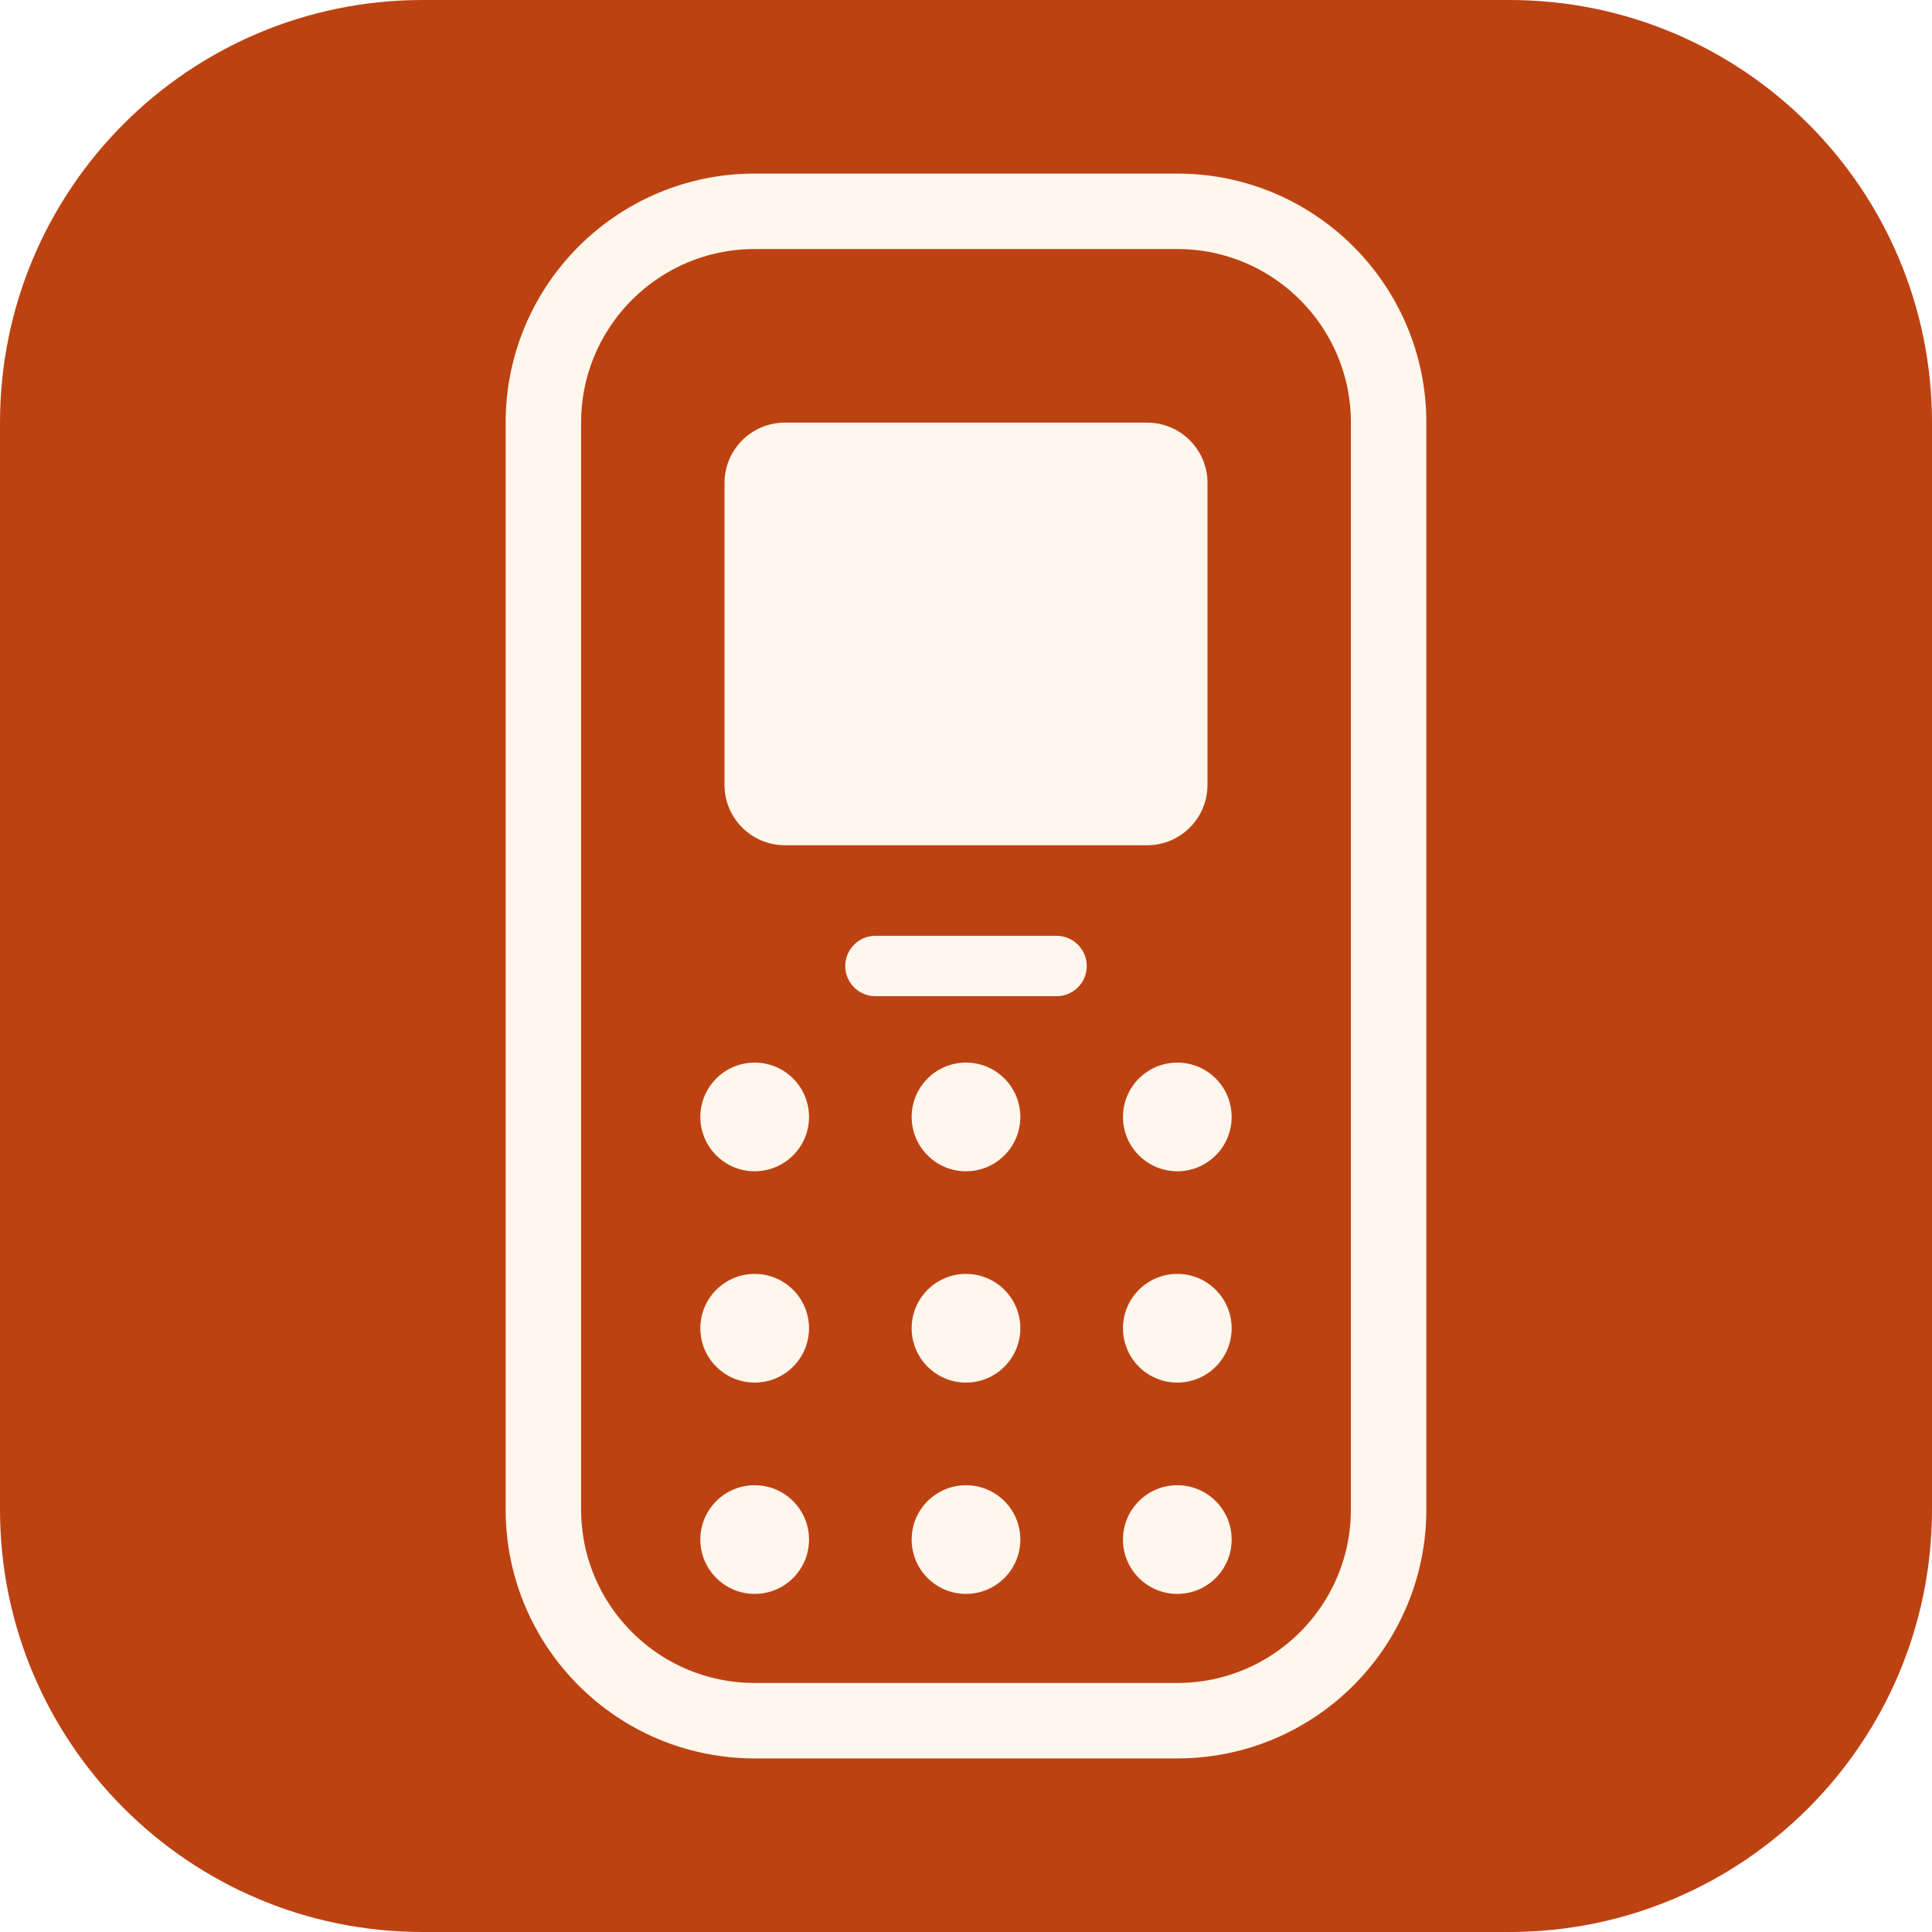
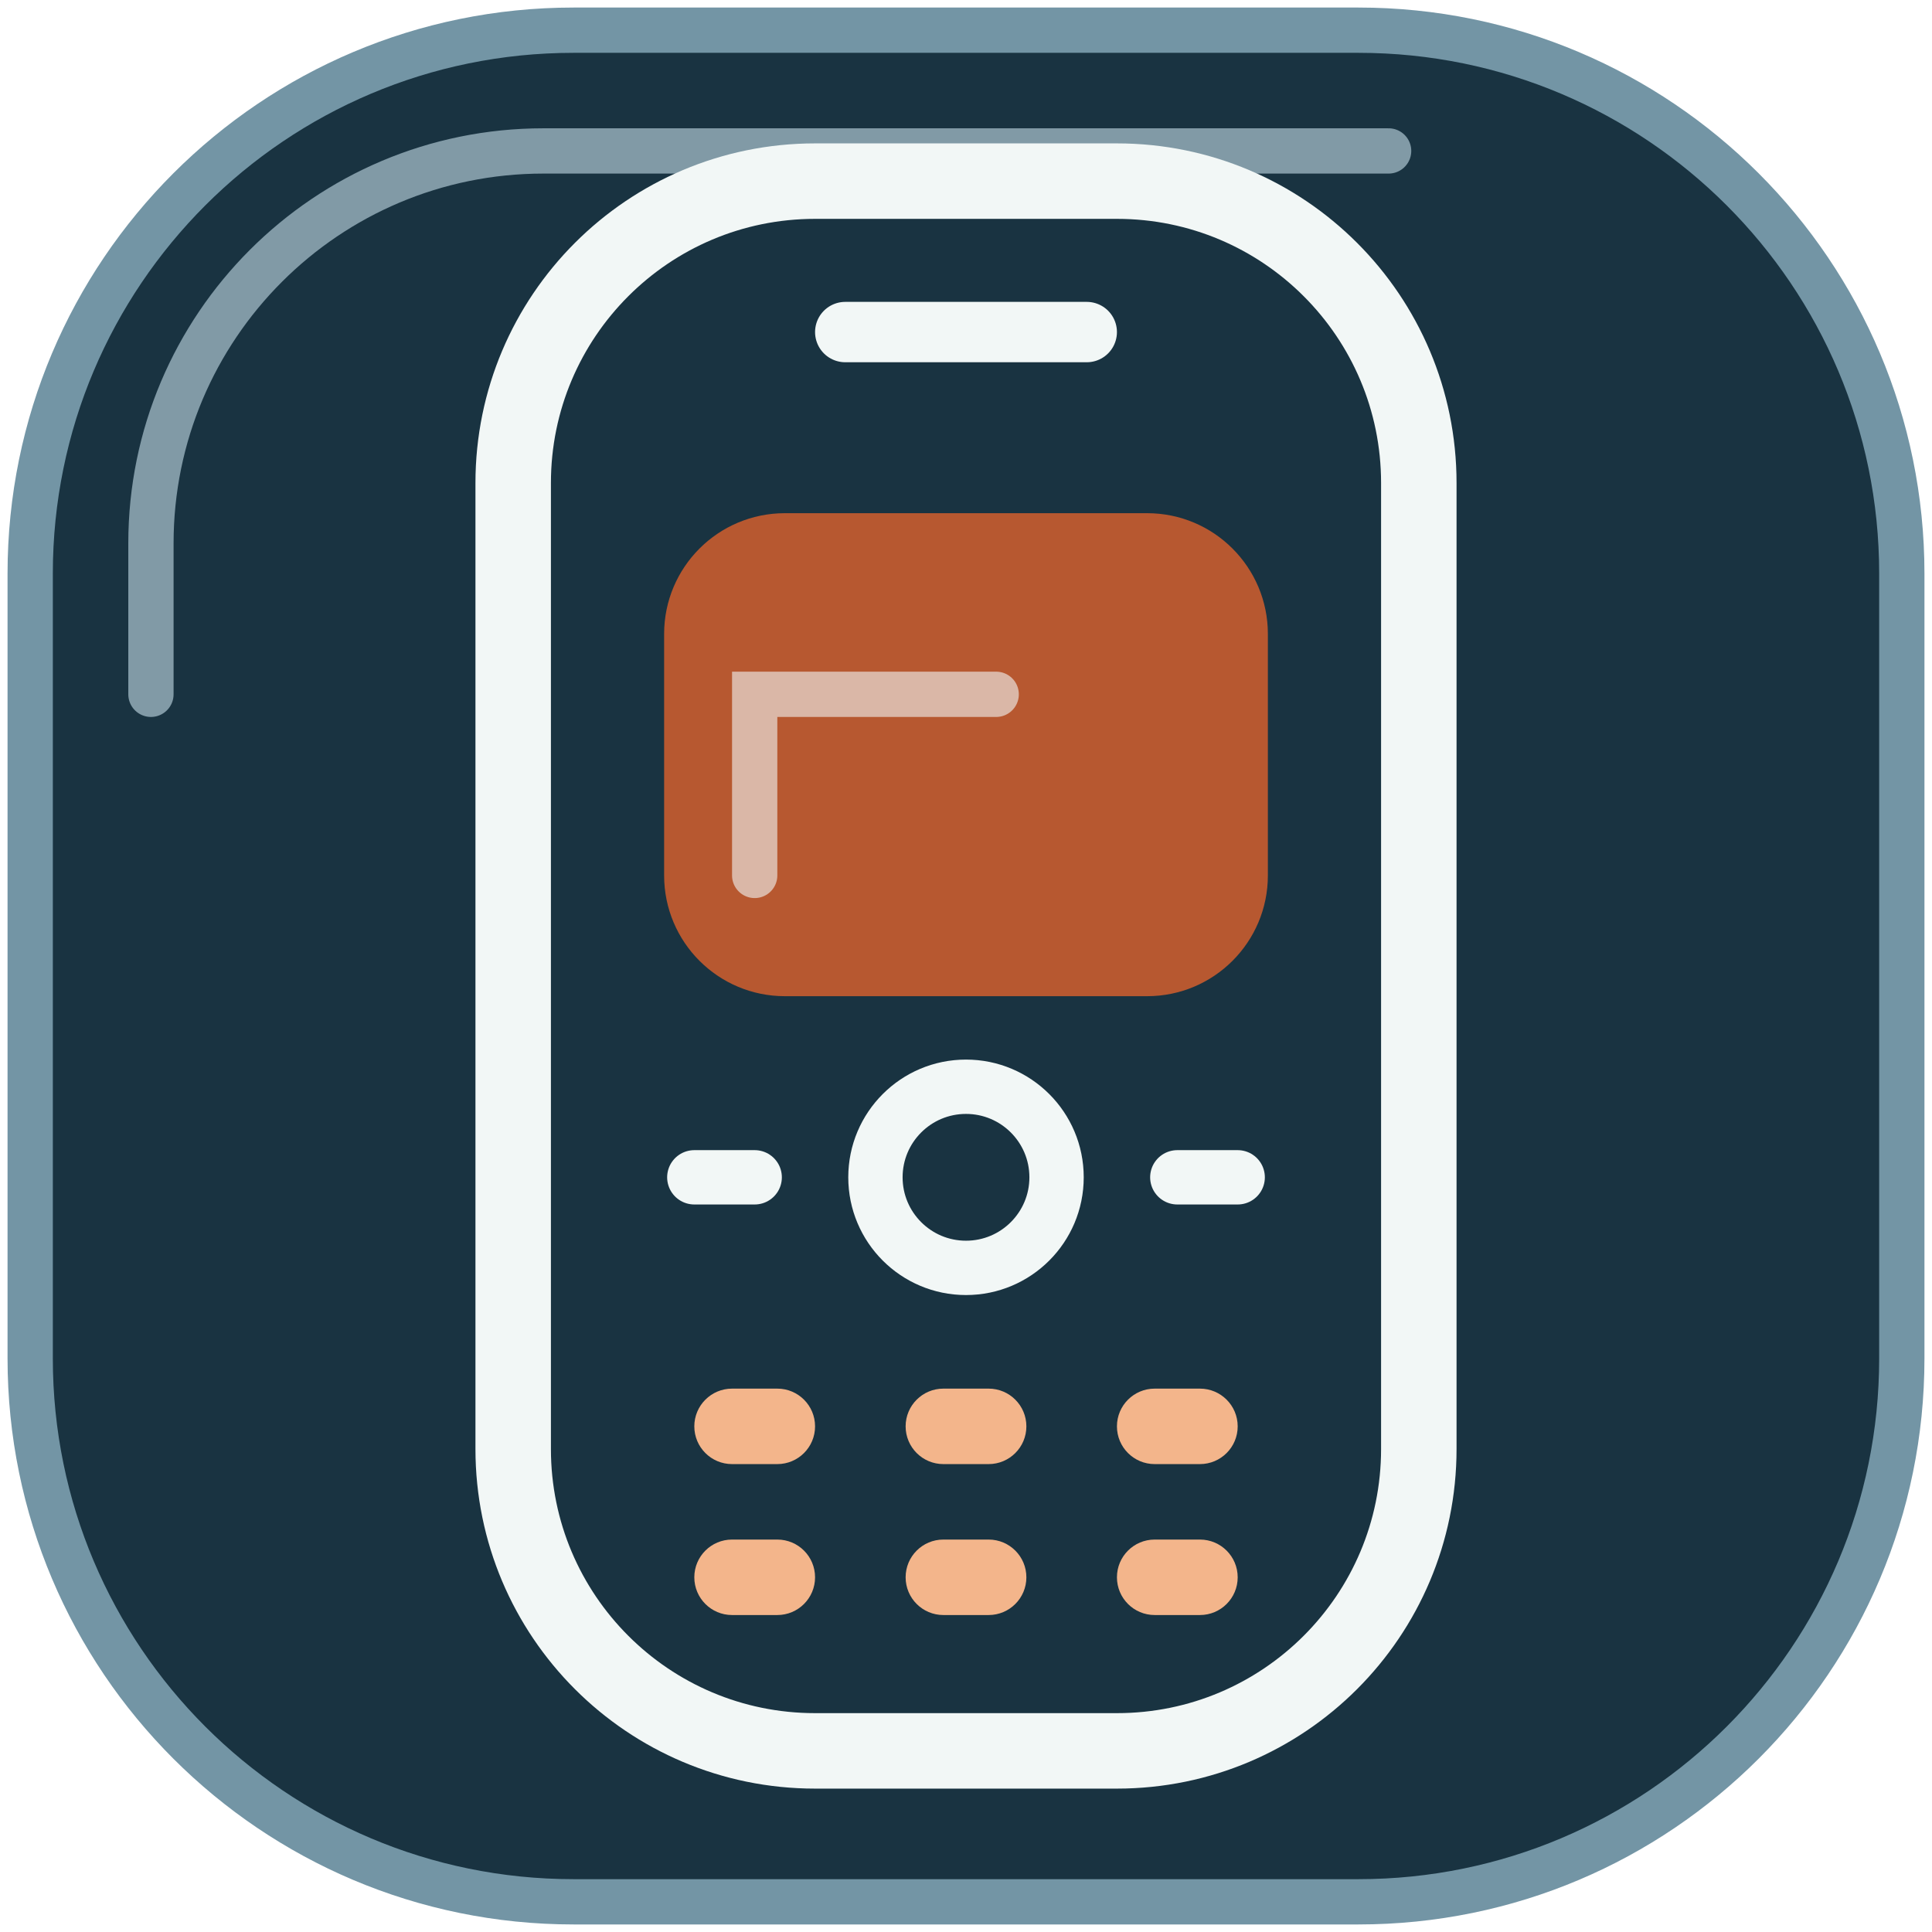
<svg xmlns="http://www.w3.org/2000/svg" viewBox="0 0 64 64">
-   <rect width="64" height="64" rx="14" fill="#bd4212" />
-   <rect x="18" y="7" width="28" height="50" rx="7" fill="none" stroke="#fff7ed" stroke-width="2.5" />
-   <rect x="24" y="14" width="16" height="14" rx="2" fill="#fff7ed" opacity="1" />
-   <path d="M29 32h6" stroke="#fff7ed" stroke-width="2" stroke-linecap="round" />
-   <circle cx="25" cy="37" r="1.8" fill="#fff7ed" />
-   <circle cx="32" cy="37" r="1.8" fill="#fff7ed" />
-   <circle cx="39" cy="37" r="1.8" fill="#fff7ed" />
-   <circle cx="25" cy="44" r="1.8" fill="#fff7ed" />
-   <circle cx="32" cy="44" r="1.8" fill="#fff7ed" />
-   <circle cx="39" cy="44" r="1.8" fill="#fff7ed" />
-   <circle cx="25" cy="51" r="1.8" fill="#fff7ed" />
-   <circle cx="32" cy="51" r="1.8" fill="#fff7ed" />
-   <circle cx="39" cy="51" r="1.8" fill="#fff7ed" />
+   <rect x="1" y="1" width="62" height="62" rx="18" fill="#193341" stroke="#7395a5" stroke-width="1.5" />
+   <path d="M5 23V18A13 13 0 0 1 18 5h28" fill="none" stroke="#d6eff9" stroke-opacity=".55" stroke-width="1.5" stroke-linecap="round" />
+   <rect x="17" y="6" width="30" height="52" rx="10" fill="none" stroke="#f2f7f6" stroke-width="2.5" />
+   <path d="M28 11h8" stroke="#f2f7f6" stroke-width="2" stroke-linecap="round" />
+   <rect x="22" y="17" width="20" height="16" rx="4" fill="#b75830" />
+   <path d="M25 29V23h8" fill="none" stroke="#f2f7f6" stroke-width="1.5" stroke-linecap="round" opacity=".6" />
+   <circle cx="32" cy="39" r="3" fill="none" stroke="#f2f7f6" stroke-width="1.8" />
+   <path d="M23 39h2m14 0h2" stroke="#f2f7f6" stroke-width="1.8" stroke-linecap="round" />
+   <rect x="23" y="46" width="4" height="2.5" rx="1.25" fill="#f3b58b" />
+   <rect x="30" y="46" width="4" height="2.5" rx="1.25" fill="#f3b58b" />
+   <rect x="37" y="46" width="4" height="2.5" rx="1.25" fill="#f3b58b" />
+   <rect x="23" y="51" width="4" height="2.5" rx="1.25" fill="#f3b58b" />
+   <rect x="30" y="51" width="4" height="2.5" rx="1.25" fill="#f3b58b" />
+   <rect x="37" y="51" width="4" height="2.5" rx="1.25" fill="#f3b58b" />
</svg>
